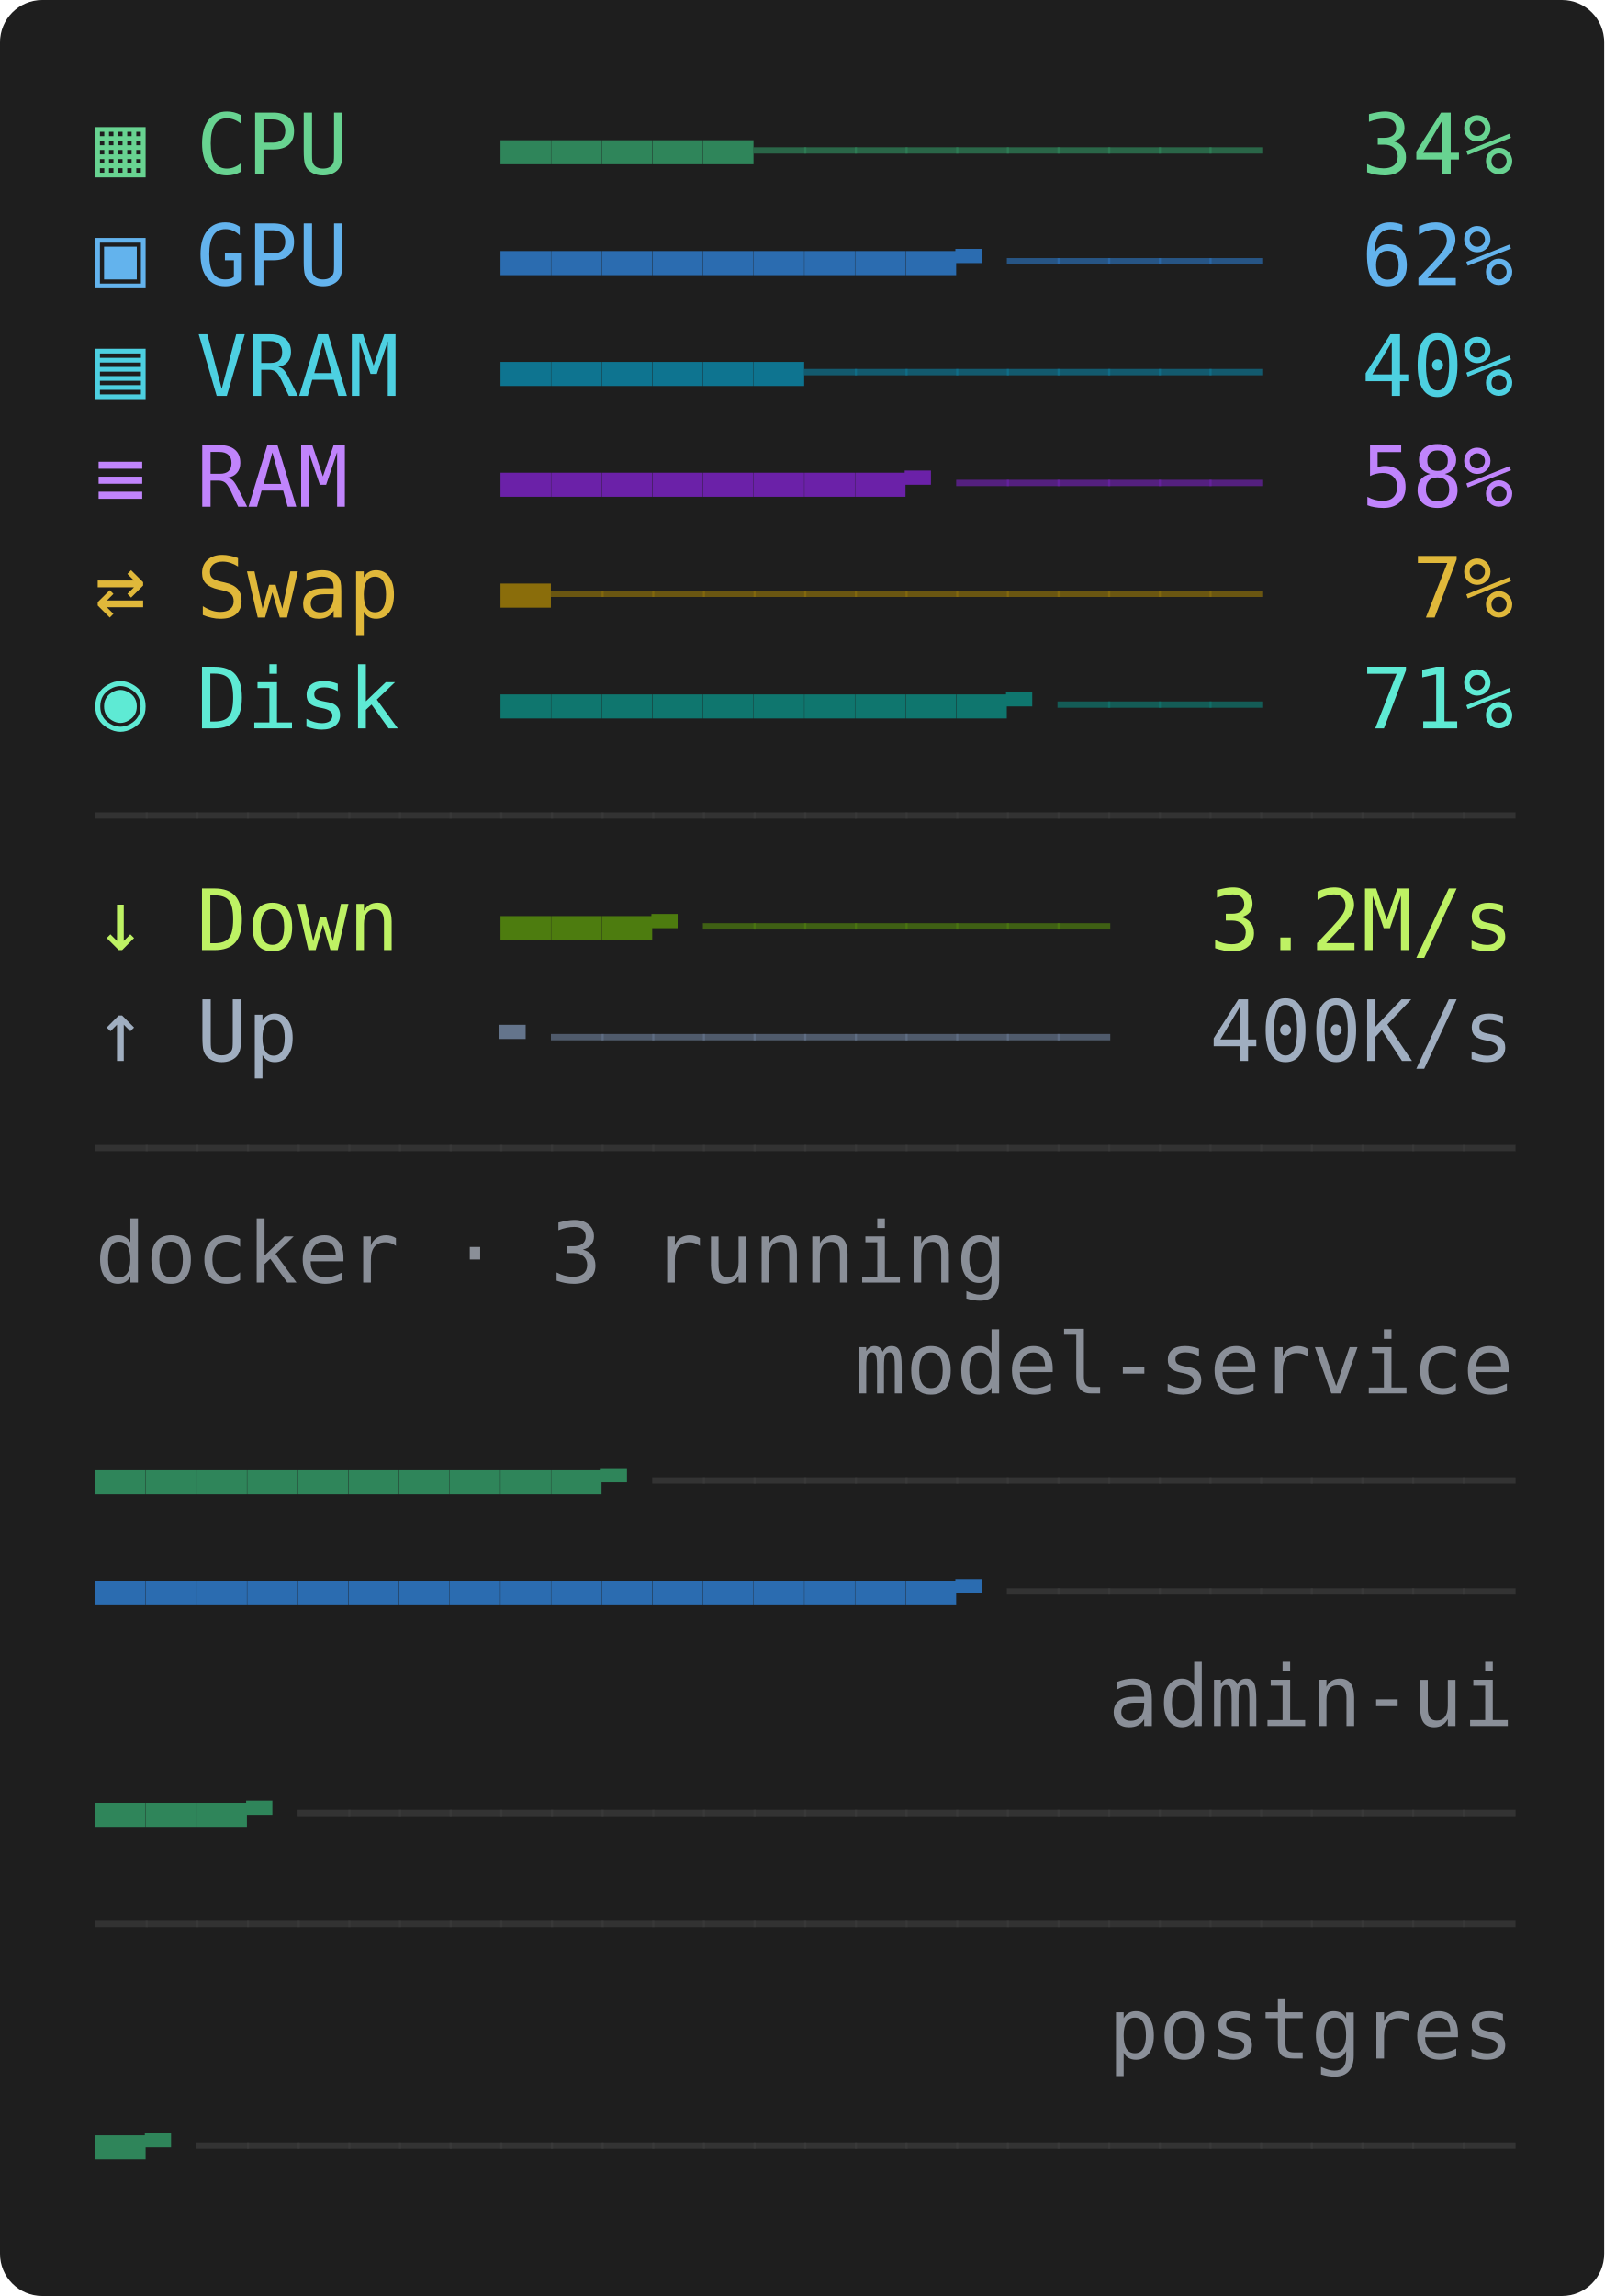
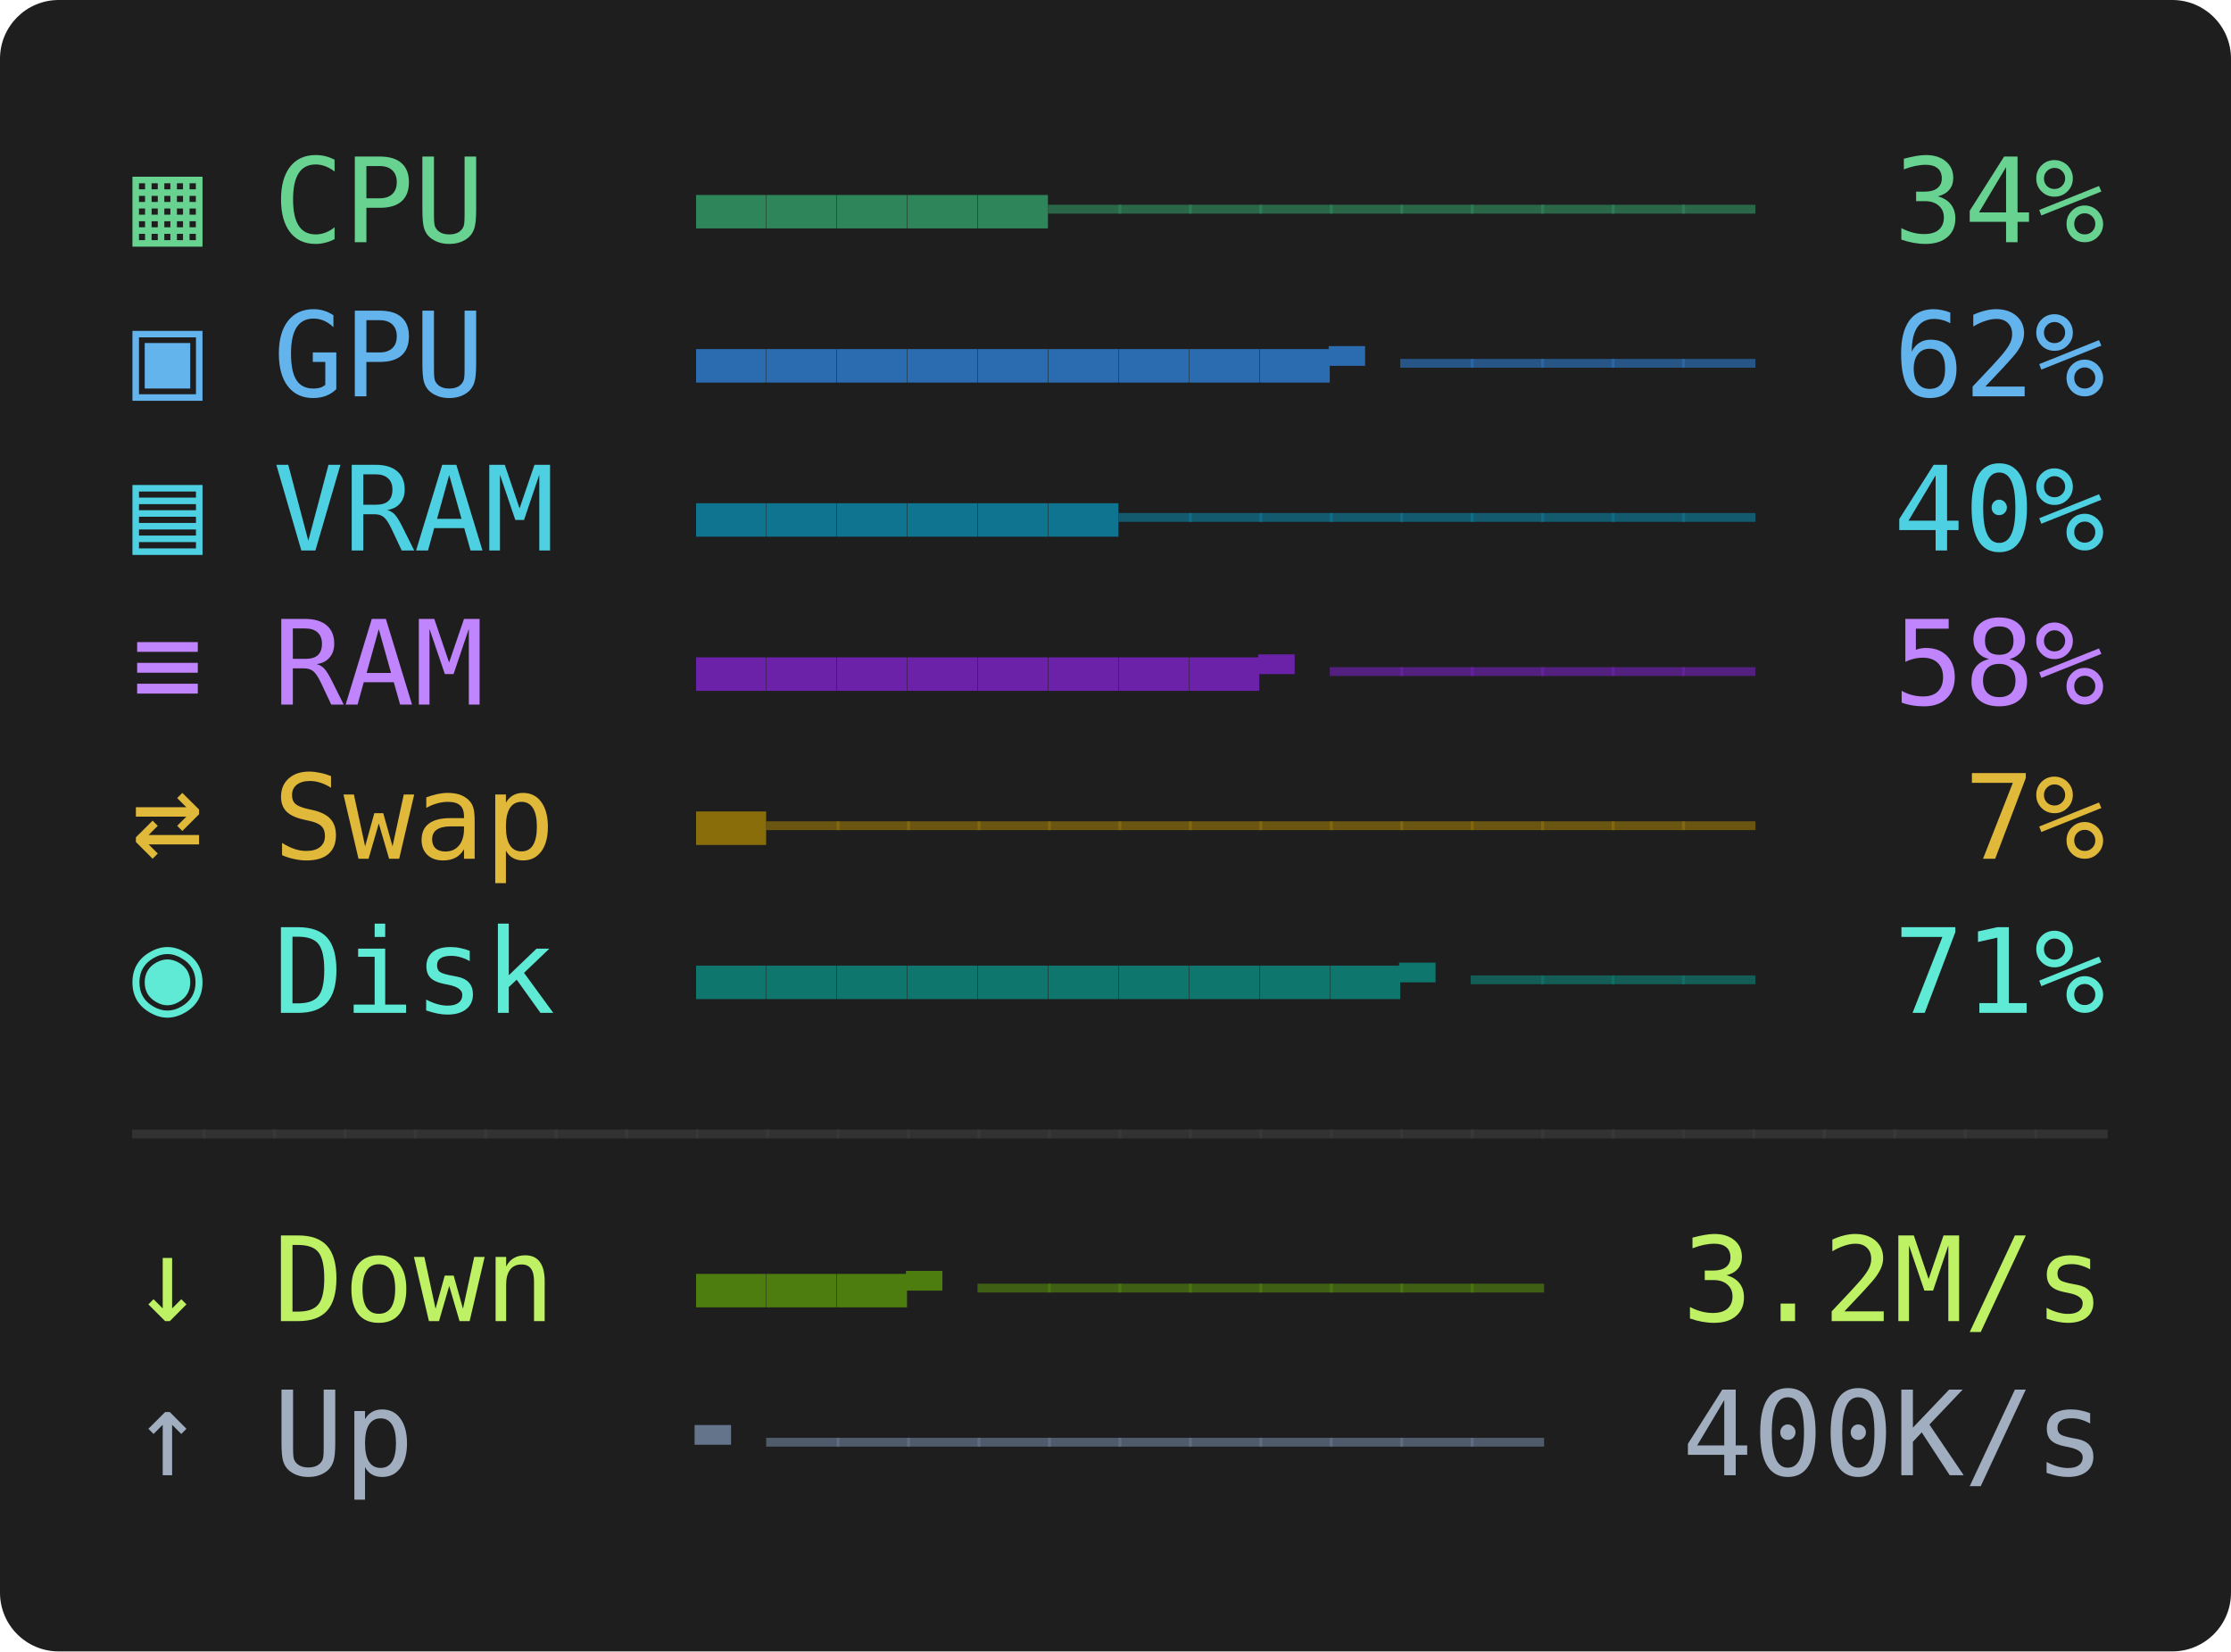
- <svg xmlns="http://www.w3.org/2000/svg" width="304" height="435" viewBox="0 0 304 435" font-family="DejaVu Sans Mono, Menlo, Consolas, monospace" font-size="16">
-   <rect width="304" height="435" rx="8" fill="#1e1e1e" />
+ <svg xmlns="http://www.w3.org/2000/svg" width="304" height="225" viewBox="0 0 304 225" font-family="DejaVu Sans Mono, Menlo, Consolas, monospace" font-size="16">
+   <rect width="304" height="225" rx="8" fill="#1e1e1e" />
  <text x="18.0" y="33" fill="#68d391">▦</text>
  <text x="37.2" y="33" fill="#68d391">C</text>
  <text x="46.8" y="33" fill="#68d391">P</text>
  <text x="56.4" y="33" fill="#68d391">U</text>
  <text x="94.8" y="33" fill="#2f855a">▬</text>
  <text x="104.4" y="33" fill="#2f855a">▬</text>
  <text x="114.0" y="33" fill="#2f855a">▬</text>
  <text x="123.6" y="33" fill="#2f855a">▬</text>
  <text x="133.2" y="33" fill="#2f855a">▬</text>
  <line x1="142.8" y1="28.5" x2="152.8" y2="28.5" stroke="#2f855a" stroke-width="1.2" opacity="0.7" />
  <line x1="152.4" y1="28.5" x2="162.4" y2="28.5" stroke="#2f855a" stroke-width="1.2" opacity="0.7" />
  <line x1="162.0" y1="28.5" x2="172.0" y2="28.5" stroke="#2f855a" stroke-width="1.2" opacity="0.7" />
  <line x1="171.6" y1="28.5" x2="181.6" y2="28.5" stroke="#2f855a" stroke-width="1.2" opacity="0.7" />
  <line x1="181.2" y1="28.5" x2="191.2" y2="28.5" stroke="#2f855a" stroke-width="1.2" opacity="0.7" />
  <line x1="190.8" y1="28.5" x2="200.8" y2="28.5" stroke="#2f855a" stroke-width="1.2" opacity="0.7" />
  <line x1="200.4" y1="28.5" x2="210.4" y2="28.5" stroke="#2f855a" stroke-width="1.2" opacity="0.7" />
  <line x1="210.0" y1="28.5" x2="220.0" y2="28.5" stroke="#2f855a" stroke-width="1.2" opacity="0.7" />
  <line x1="219.6" y1="28.5" x2="229.6" y2="28.5" stroke="#2f855a" stroke-width="1.2" opacity="0.7" />
  <line x1="229.2" y1="28.5" x2="239.2" y2="28.5" stroke="#2f855a" stroke-width="1.2" opacity="0.7" />
  <text x="258.0" y="33" fill="#68d391">3</text>
  <text x="267.6" y="33" fill="#68d391">4</text>
  <text x="277.2" y="33" fill="#68d391">%</text>
  <text x="18.0" y="54" fill="#63b3ed">▣</text>
  <text x="37.2" y="54" fill="#63b3ed">G</text>
  <text x="46.8" y="54" fill="#63b3ed">P</text>
  <text x="56.4" y="54" fill="#63b3ed">U</text>
  <text x="94.8" y="54" fill="#2b6cb0">▬</text>
  <text x="104.4" y="54" fill="#2b6cb0">▬</text>
  <text x="114.0" y="54" fill="#2b6cb0">▬</text>
  <text x="123.6" y="54" fill="#2b6cb0">▬</text>
  <text x="133.2" y="54" fill="#2b6cb0">▬</text>
  <text x="142.8" y="54" fill="#2b6cb0">▬</text>
  <text x="152.4" y="54" fill="#2b6cb0">▬</text>
  <text x="162.0" y="54" fill="#2b6cb0">▬</text>
  <text x="171.6" y="54" fill="#2b6cb0">▬</text>
  <text x="181.2" y="54" fill="#2b6cb0">╸</text>
  <line x1="190.8" y1="49.5" x2="200.8" y2="49.5" stroke="#2b6cb0" stroke-width="1.2" opacity="0.7" />
  <line x1="200.4" y1="49.5" x2="210.4" y2="49.5" stroke="#2b6cb0" stroke-width="1.2" opacity="0.7" />
  <line x1="210.0" y1="49.5" x2="220.0" y2="49.5" stroke="#2b6cb0" stroke-width="1.2" opacity="0.7" />
  <line x1="219.6" y1="49.5" x2="229.6" y2="49.5" stroke="#2b6cb0" stroke-width="1.2" opacity="0.7" />
  <line x1="229.2" y1="49.5" x2="239.2" y2="49.5" stroke="#2b6cb0" stroke-width="1.2" opacity="0.7" />
  <text x="258.0" y="54" fill="#63b3ed">6</text>
  <text x="267.6" y="54" fill="#63b3ed">2</text>
  <text x="277.2" y="54" fill="#63b3ed">%</text>
  <text x="18.0" y="75" fill="#4dd0e1">▤</text>
  <text x="37.2" y="75" fill="#4dd0e1">V</text>
  <text x="46.8" y="75" fill="#4dd0e1">R</text>
  <text x="56.4" y="75" fill="#4dd0e1">A</text>
  <text x="66.0" y="75" fill="#4dd0e1">M</text>
  <text x="94.8" y="75" fill="#0e7490">▬</text>
  <text x="104.4" y="75" fill="#0e7490">▬</text>
  <text x="114.0" y="75" fill="#0e7490">▬</text>
  <text x="123.6" y="75" fill="#0e7490">▬</text>
  <text x="133.2" y="75" fill="#0e7490">▬</text>
  <text x="142.8" y="75" fill="#0e7490">▬</text>
  <line x1="152.4" y1="70.5" x2="162.4" y2="70.5" stroke="#0e7490" stroke-width="1.2" opacity="0.7" />
  <line x1="162.0" y1="70.5" x2="172.0" y2="70.5" stroke="#0e7490" stroke-width="1.2" opacity="0.7" />
  <line x1="171.6" y1="70.5" x2="181.6" y2="70.5" stroke="#0e7490" stroke-width="1.2" opacity="0.7" />
  <line x1="181.2" y1="70.5" x2="191.2" y2="70.5" stroke="#0e7490" stroke-width="1.2" opacity="0.7" />
  <line x1="190.8" y1="70.5" x2="200.8" y2="70.5" stroke="#0e7490" stroke-width="1.2" opacity="0.7" />
  <line x1="200.4" y1="70.5" x2="210.4" y2="70.5" stroke="#0e7490" stroke-width="1.2" opacity="0.7" />
  <line x1="210.0" y1="70.5" x2="220.0" y2="70.5" stroke="#0e7490" stroke-width="1.2" opacity="0.7" />
  <line x1="219.6" y1="70.5" x2="229.6" y2="70.5" stroke="#0e7490" stroke-width="1.2" opacity="0.7" />
  <line x1="229.2" y1="70.5" x2="239.2" y2="70.5" stroke="#0e7490" stroke-width="1.2" opacity="0.7" />
  <text x="258.0" y="75" fill="#4dd0e1">4</text>
  <text x="267.6" y="75" fill="#4dd0e1">0</text>
  <text x="277.2" y="75" fill="#4dd0e1">%</text>
  <text x="18.0" y="96" fill="#c084fc">≡</text>
  <text x="37.2" y="96" fill="#c084fc">R</text>
  <text x="46.8" y="96" fill="#c084fc">A</text>
  <text x="56.4" y="96" fill="#c084fc">M</text>
  <text x="94.8" y="96" fill="#6b21a8">▬</text>
  <text x="104.4" y="96" fill="#6b21a8">▬</text>
  <text x="114.0" y="96" fill="#6b21a8">▬</text>
  <text x="123.6" y="96" fill="#6b21a8">▬</text>
  <text x="133.2" y="96" fill="#6b21a8">▬</text>
  <text x="142.8" y="96" fill="#6b21a8">▬</text>
  <text x="152.4" y="96" fill="#6b21a8">▬</text>
  <text x="162.0" y="96" fill="#6b21a8">▬</text>
  <text x="171.6" y="96" fill="#6b21a8">╸</text>
  <line x1="181.2" y1="91.5" x2="191.2" y2="91.5" stroke="#6b21a8" stroke-width="1.2" opacity="0.7" />
  <line x1="190.8" y1="91.5" x2="200.8" y2="91.5" stroke="#6b21a8" stroke-width="1.2" opacity="0.7" />
  <line x1="200.4" y1="91.5" x2="210.4" y2="91.5" stroke="#6b21a8" stroke-width="1.2" opacity="0.7" />
  <line x1="210.0" y1="91.5" x2="220.0" y2="91.5" stroke="#6b21a8" stroke-width="1.2" opacity="0.7" />
  <line x1="219.6" y1="91.5" x2="229.6" y2="91.5" stroke="#6b21a8" stroke-width="1.2" opacity="0.7" />
  <line x1="229.2" y1="91.5" x2="239.2" y2="91.5" stroke="#6b21a8" stroke-width="1.2" opacity="0.7" />
  <text x="258.0" y="96" fill="#c084fc">5</text>
  <text x="267.6" y="96" fill="#c084fc">8</text>
  <text x="277.2" y="96" fill="#c084fc">%</text>
  <text x="18.0" y="117" fill="#e0b83a">⇄</text>
  <text x="37.2" y="117" fill="#e0b83a">S</text>
  <text x="46.8" y="117" fill="#e0b83a">w</text>
  <text x="56.4" y="117" fill="#e0b83a">a</text>
  <text x="66.0" y="117" fill="#e0b83a">p</text>
  <text x="94.8" y="117" fill="#8a6d0b">▬</text>
  <line x1="104.4" y1="112.5" x2="114.4" y2="112.5" stroke="#8a6d0b" stroke-width="1.2" opacity="0.7" />
  <line x1="114.0" y1="112.5" x2="124.0" y2="112.5" stroke="#8a6d0b" stroke-width="1.2" opacity="0.7" />
  <line x1="123.6" y1="112.5" x2="133.6" y2="112.5" stroke="#8a6d0b" stroke-width="1.2" opacity="0.7" />
  <line x1="133.2" y1="112.5" x2="143.2" y2="112.5" stroke="#8a6d0b" stroke-width="1.2" opacity="0.7" />
  <line x1="142.8" y1="112.5" x2="152.8" y2="112.5" stroke="#8a6d0b" stroke-width="1.2" opacity="0.7" />
  <line x1="152.4" y1="112.5" x2="162.4" y2="112.5" stroke="#8a6d0b" stroke-width="1.2" opacity="0.7" />
  <line x1="162.0" y1="112.5" x2="172.0" y2="112.5" stroke="#8a6d0b" stroke-width="1.2" opacity="0.7" />
  <line x1="171.6" y1="112.5" x2="181.6" y2="112.5" stroke="#8a6d0b" stroke-width="1.2" opacity="0.7" />
  <line x1="181.2" y1="112.5" x2="191.2" y2="112.5" stroke="#8a6d0b" stroke-width="1.2" opacity="0.7" />
  <line x1="190.8" y1="112.5" x2="200.8" y2="112.5" stroke="#8a6d0b" stroke-width="1.2" opacity="0.7" />
  <line x1="200.4" y1="112.5" x2="210.4" y2="112.5" stroke="#8a6d0b" stroke-width="1.2" opacity="0.7" />
  <line x1="210.0" y1="112.5" x2="220.0" y2="112.5" stroke="#8a6d0b" stroke-width="1.2" opacity="0.7" />
  <line x1="219.6" y1="112.5" x2="229.6" y2="112.5" stroke="#8a6d0b" stroke-width="1.2" opacity="0.7" />
  <line x1="229.2" y1="112.5" x2="239.2" y2="112.5" stroke="#8a6d0b" stroke-width="1.2" opacity="0.7" />
  <text x="267.6" y="117" fill="#e0b83a">7</text>
  <text x="277.2" y="117" fill="#e0b83a">%</text>
  <text x="18.0" y="138" fill="#5eead4">◉</text>
  <text x="37.2" y="138" fill="#5eead4">D</text>
  <text x="46.8" y="138" fill="#5eead4">i</text>
  <text x="56.4" y="138" fill="#5eead4">s</text>
  <text x="66.0" y="138" fill="#5eead4">k</text>
  <text x="94.8" y="138" fill="#0f766e">▬</text>
  <text x="104.4" y="138" fill="#0f766e">▬</text>
  <text x="114.0" y="138" fill="#0f766e">▬</text>
  <text x="123.6" y="138" fill="#0f766e">▬</text>
  <text x="133.2" y="138" fill="#0f766e">▬</text>
  <text x="142.8" y="138" fill="#0f766e">▬</text>
  <text x="152.4" y="138" fill="#0f766e">▬</text>
  <text x="162.0" y="138" fill="#0f766e">▬</text>
  <text x="171.6" y="138" fill="#0f766e">▬</text>
  <text x="181.2" y="138" fill="#0f766e">▬</text>
  <text x="190.8" y="138" fill="#0f766e">╸</text>
  <line x1="200.4" y1="133.5" x2="210.4" y2="133.5" stroke="#0f766e" stroke-width="1.2" opacity="0.7" />
  <line x1="210.0" y1="133.5" x2="220.0" y2="133.5" stroke="#0f766e" stroke-width="1.2" opacity="0.7" />
  <line x1="219.6" y1="133.5" x2="229.6" y2="133.5" stroke="#0f766e" stroke-width="1.2" opacity="0.7" />
  <line x1="229.2" y1="133.5" x2="239.2" y2="133.5" stroke="#0f766e" stroke-width="1.2" opacity="0.7" />
  <text x="258.0" y="138" fill="#5eead4">7</text>
  <text x="267.6" y="138" fill="#5eead4">1</text>
  <text x="277.2" y="138" fill="#5eead4">%</text>
  <line x1="18.0" y1="154.5" x2="28.0" y2="154.5" stroke="#3a3a3a" stroke-width="1.2" opacity="0.7" />
  <line x1="27.6" y1="154.5" x2="37.6" y2="154.5" stroke="#3a3a3a" stroke-width="1.2" opacity="0.7" />
  <line x1="37.2" y1="154.5" x2="47.2" y2="154.5" stroke="#3a3a3a" stroke-width="1.2" opacity="0.7" />
  <line x1="46.8" y1="154.5" x2="56.8" y2="154.5" stroke="#3a3a3a" stroke-width="1.2" opacity="0.7" />
  <line x1="56.4" y1="154.5" x2="66.4" y2="154.5" stroke="#3a3a3a" stroke-width="1.2" opacity="0.7" />
  <line x1="66.0" y1="154.5" x2="76.0" y2="154.5" stroke="#3a3a3a" stroke-width="1.2" opacity="0.7" />
  <line x1="75.6" y1="154.5" x2="85.6" y2="154.5" stroke="#3a3a3a" stroke-width="1.2" opacity="0.7" />
  <line x1="85.2" y1="154.5" x2="95.2" y2="154.5" stroke="#3a3a3a" stroke-width="1.2" opacity="0.7" />
  <line x1="94.8" y1="154.5" x2="104.8" y2="154.5" stroke="#3a3a3a" stroke-width="1.2" opacity="0.7" />
  <line x1="104.4" y1="154.5" x2="114.4" y2="154.5" stroke="#3a3a3a" stroke-width="1.2" opacity="0.7" />
  <line x1="114.0" y1="154.5" x2="124.0" y2="154.5" stroke="#3a3a3a" stroke-width="1.2" opacity="0.7" />
  <line x1="123.6" y1="154.5" x2="133.6" y2="154.5" stroke="#3a3a3a" stroke-width="1.2" opacity="0.7" />
  <line x1="133.2" y1="154.5" x2="143.2" y2="154.5" stroke="#3a3a3a" stroke-width="1.2" opacity="0.7" />
  <line x1="142.8" y1="154.5" x2="152.8" y2="154.5" stroke="#3a3a3a" stroke-width="1.2" opacity="0.7" />
  <line x1="152.4" y1="154.5" x2="162.4" y2="154.5" stroke="#3a3a3a" stroke-width="1.2" opacity="0.7" />
  <line x1="162.0" y1="154.5" x2="172.0" y2="154.5" stroke="#3a3a3a" stroke-width="1.2" opacity="0.7" />
  <line x1="171.6" y1="154.5" x2="181.6" y2="154.5" stroke="#3a3a3a" stroke-width="1.2" opacity="0.7" />
  <line x1="181.2" y1="154.5" x2="191.2" y2="154.5" stroke="#3a3a3a" stroke-width="1.2" opacity="0.7" />
  <line x1="190.8" y1="154.5" x2="200.8" y2="154.5" stroke="#3a3a3a" stroke-width="1.2" opacity="0.7" />
  <line x1="200.4" y1="154.5" x2="210.4" y2="154.5" stroke="#3a3a3a" stroke-width="1.2" opacity="0.7" />
  <line x1="210.0" y1="154.5" x2="220.0" y2="154.5" stroke="#3a3a3a" stroke-width="1.2" opacity="0.7" />
  <line x1="219.6" y1="154.5" x2="229.6" y2="154.5" stroke="#3a3a3a" stroke-width="1.2" opacity="0.7" />
  <line x1="229.2" y1="154.5" x2="239.2" y2="154.5" stroke="#3a3a3a" stroke-width="1.2" opacity="0.7" />
  <line x1="238.8" y1="154.5" x2="248.8" y2="154.5" stroke="#3a3a3a" stroke-width="1.2" opacity="0.7" />
  <line x1="248.4" y1="154.5" x2="258.4" y2="154.5" stroke="#3a3a3a" stroke-width="1.2" opacity="0.7" />
  <line x1="258.0" y1="154.5" x2="268.0" y2="154.5" stroke="#3a3a3a" stroke-width="1.2" opacity="0.7" />
  <line x1="267.6" y1="154.5" x2="277.6" y2="154.5" stroke="#3a3a3a" stroke-width="1.2" opacity="0.7" />
  <line x1="277.2" y1="154.5" x2="287.2" y2="154.5" stroke="#3a3a3a" stroke-width="1.2" opacity="0.7" />
  <text x="18.0" y="180" fill="#bef264">↓</text>
  <text x="37.2" y="180" fill="#bef264">D</text>
  <text x="46.8" y="180" fill="#bef264">o</text>
  <text x="56.4" y="180" fill="#bef264">w</text>
  <text x="66.0" y="180" fill="#bef264">n</text>
  <text x="94.8" y="180" fill="#4d7c0f">▬</text>
  <text x="104.4" y="180" fill="#4d7c0f">▬</text>
  <text x="114.0" y="180" fill="#4d7c0f">▬</text>
  <text x="123.6" y="180" fill="#4d7c0f">╸</text>
  <line x1="133.2" y1="175.5" x2="143.2" y2="175.5" stroke="#4d7c0f" stroke-width="1.2" opacity="0.7" />
  <line x1="142.8" y1="175.5" x2="152.8" y2="175.5" stroke="#4d7c0f" stroke-width="1.2" opacity="0.7" />
  <line x1="152.4" y1="175.5" x2="162.4" y2="175.5" stroke="#4d7c0f" stroke-width="1.2" opacity="0.7" />
  <line x1="162.0" y1="175.5" x2="172.0" y2="175.5" stroke="#4d7c0f" stroke-width="1.2" opacity="0.7" />
  <line x1="171.6" y1="175.5" x2="181.6" y2="175.5" stroke="#4d7c0f" stroke-width="1.2" opacity="0.7" />
  <line x1="181.2" y1="175.5" x2="191.2" y2="175.5" stroke="#4d7c0f" stroke-width="1.2" opacity="0.7" />
  <line x1="190.8" y1="175.5" x2="200.8" y2="175.5" stroke="#4d7c0f" stroke-width="1.2" opacity="0.7" />
  <line x1="200.4" y1="175.5" x2="210.4" y2="175.5" stroke="#4d7c0f" stroke-width="1.2" opacity="0.7" />
  <text x="229.2" y="180" fill="#bef264">3</text>
  <text x="238.8" y="180" fill="#bef264">.</text>
  <text x="248.4" y="180" fill="#bef264">2</text>
  <text x="258.0" y="180" fill="#bef264">M</text>
  <text x="267.6" y="180" fill="#bef264">/</text>
  <text x="277.2" y="180" fill="#bef264">s</text>
  <text x="18.0" y="201" fill="#a0aec0">↑</text>
  <text x="37.2" y="201" fill="#a0aec0">U</text>
  <text x="46.8" y="201" fill="#a0aec0">p</text>
  <text x="94.8" y="201" fill="#64748b">╸</text>
  <line x1="104.4" y1="196.5" x2="114.4" y2="196.5" stroke="#64748b" stroke-width="1.2" opacity="0.7" />
  <line x1="114.0" y1="196.5" x2="124.0" y2="196.5" stroke="#64748b" stroke-width="1.2" opacity="0.7" />
  <line x1="123.6" y1="196.5" x2="133.6" y2="196.5" stroke="#64748b" stroke-width="1.2" opacity="0.7" />
  <line x1="133.2" y1="196.5" x2="143.2" y2="196.5" stroke="#64748b" stroke-width="1.2" opacity="0.7" />
  <line x1="142.8" y1="196.5" x2="152.8" y2="196.5" stroke="#64748b" stroke-width="1.2" opacity="0.7" />
  <line x1="152.4" y1="196.5" x2="162.4" y2="196.5" stroke="#64748b" stroke-width="1.2" opacity="0.7" />
  <line x1="162.0" y1="196.5" x2="172.0" y2="196.5" stroke="#64748b" stroke-width="1.2" opacity="0.7" />
  <line x1="171.6" y1="196.5" x2="181.6" y2="196.5" stroke="#64748b" stroke-width="1.2" opacity="0.7" />
  <line x1="181.2" y1="196.5" x2="191.2" y2="196.5" stroke="#64748b" stroke-width="1.2" opacity="0.7" />
  <line x1="190.8" y1="196.5" x2="200.8" y2="196.5" stroke="#64748b" stroke-width="1.2" opacity="0.7" />
  <line x1="200.4" y1="196.5" x2="210.4" y2="196.5" stroke="#64748b" stroke-width="1.2" opacity="0.7" />
  <text x="229.2" y="201" fill="#a0aec0">4</text>
  <text x="238.8" y="201" fill="#a0aec0">0</text>
  <text x="248.4" y="201" fill="#a0aec0">0</text>
  <text x="258.0" y="201" fill="#a0aec0">K</text>
  <text x="267.6" y="201" fill="#a0aec0">/</text>
  <text x="277.2" y="201" fill="#a0aec0">s</text>
-   <line x1="18.0" y1="217.5" x2="28.0" y2="217.5" stroke="#3a3a3a" stroke-width="1.2" opacity="0.7" />
-   <line x1="27.6" y1="217.5" x2="37.6" y2="217.5" stroke="#3a3a3a" stroke-width="1.2" opacity="0.7" />
-   <line x1="37.2" y1="217.5" x2="47.2" y2="217.5" stroke="#3a3a3a" stroke-width="1.2" opacity="0.7" />
-   <line x1="46.8" y1="217.5" x2="56.8" y2="217.5" stroke="#3a3a3a" stroke-width="1.2" opacity="0.7" />
-   <line x1="56.4" y1="217.5" x2="66.4" y2="217.5" stroke="#3a3a3a" stroke-width="1.2" opacity="0.7" />
-   <line x1="66.0" y1="217.5" x2="76.0" y2="217.5" stroke="#3a3a3a" stroke-width="1.2" opacity="0.7" />
-   <line x1="75.6" y1="217.5" x2="85.6" y2="217.5" stroke="#3a3a3a" stroke-width="1.2" opacity="0.7" />
-   <line x1="85.2" y1="217.5" x2="95.2" y2="217.5" stroke="#3a3a3a" stroke-width="1.2" opacity="0.7" />
-   <line x1="94.8" y1="217.5" x2="104.8" y2="217.5" stroke="#3a3a3a" stroke-width="1.2" opacity="0.7" />
-   <line x1="104.4" y1="217.5" x2="114.4" y2="217.5" stroke="#3a3a3a" stroke-width="1.2" opacity="0.7" />
-   <line x1="114.0" y1="217.5" x2="124.0" y2="217.5" stroke="#3a3a3a" stroke-width="1.2" opacity="0.7" />
-   <line x1="123.6" y1="217.5" x2="133.6" y2="217.5" stroke="#3a3a3a" stroke-width="1.2" opacity="0.7" />
-   <line x1="133.2" y1="217.5" x2="143.2" y2="217.5" stroke="#3a3a3a" stroke-width="1.2" opacity="0.7" />
-   <line x1="142.8" y1="217.5" x2="152.8" y2="217.5" stroke="#3a3a3a" stroke-width="1.2" opacity="0.7" />
-   <line x1="152.4" y1="217.5" x2="162.4" y2="217.5" stroke="#3a3a3a" stroke-width="1.2" opacity="0.7" />
-   <line x1="162.0" y1="217.5" x2="172.0" y2="217.5" stroke="#3a3a3a" stroke-width="1.2" opacity="0.7" />
-   <line x1="171.6" y1="217.5" x2="181.6" y2="217.5" stroke="#3a3a3a" stroke-width="1.2" opacity="0.7" />
-   <line x1="181.2" y1="217.5" x2="191.2" y2="217.5" stroke="#3a3a3a" stroke-width="1.2" opacity="0.7" />
-   <line x1="190.8" y1="217.5" x2="200.8" y2="217.5" stroke="#3a3a3a" stroke-width="1.2" opacity="0.7" />
-   <line x1="200.4" y1="217.5" x2="210.4" y2="217.5" stroke="#3a3a3a" stroke-width="1.2" opacity="0.7" />
-   <line x1="210.0" y1="217.5" x2="220.0" y2="217.5" stroke="#3a3a3a" stroke-width="1.2" opacity="0.7" />
-   <line x1="219.6" y1="217.5" x2="229.6" y2="217.5" stroke="#3a3a3a" stroke-width="1.2" opacity="0.7" />
-   <line x1="229.2" y1="217.5" x2="239.2" y2="217.5" stroke="#3a3a3a" stroke-width="1.2" opacity="0.7" />
-   <line x1="238.8" y1="217.5" x2="248.8" y2="217.5" stroke="#3a3a3a" stroke-width="1.2" opacity="0.7" />
-   <line x1="248.4" y1="217.5" x2="258.4" y2="217.5" stroke="#3a3a3a" stroke-width="1.2" opacity="0.7" />
-   <line x1="258.0" y1="217.5" x2="268.0" y2="217.5" stroke="#3a3a3a" stroke-width="1.2" opacity="0.7" />
-   <line x1="267.6" y1="217.5" x2="277.6" y2="217.5" stroke="#3a3a3a" stroke-width="1.2" opacity="0.7" />
-   <line x1="277.2" y1="217.5" x2="287.2" y2="217.5" stroke="#3a3a3a" stroke-width="1.2" opacity="0.7" />
-   <text x="18.0" y="243" fill="#8a8f98">d</text>
-   <text x="27.6" y="243" fill="#8a8f98">o</text>
-   <text x="37.2" y="243" fill="#8a8f98">c</text>
-   <text x="46.8" y="243" fill="#8a8f98">k</text>
-   <text x="56.4" y="243" fill="#8a8f98">e</text>
-   <text x="66.0" y="243" fill="#8a8f98">r</text>
-   <text x="85.2" y="243" fill="#8a8f98">·</text>
-   <text x="104.4" y="243" fill="#8a8f98">3</text>
-   <text x="123.6" y="243" fill="#8a8f98">r</text>
-   <text x="133.2" y="243" fill="#8a8f98">u</text>
-   <text x="142.8" y="243" fill="#8a8f98">n</text>
-   <text x="152.4" y="243" fill="#8a8f98">n</text>
-   <text x="162.0" y="243" fill="#8a8f98">i</text>
-   <text x="171.6" y="243" fill="#8a8f98">n</text>
-   <text x="181.2" y="243" fill="#8a8f98">g</text>
-   <text x="162.0" y="264" fill="#8a8f98">m</text>
-   <text x="171.6" y="264" fill="#8a8f98">o</text>
-   <text x="181.2" y="264" fill="#8a8f98">d</text>
-   <text x="190.8" y="264" fill="#8a8f98">e</text>
-   <text x="200.4" y="264" fill="#8a8f98">l</text>
-   <text x="210.0" y="264" fill="#8a8f98">-</text>
-   <text x="219.6" y="264" fill="#8a8f98">s</text>
-   <text x="229.2" y="264" fill="#8a8f98">e</text>
-   <text x="238.8" y="264" fill="#8a8f98">r</text>
-   <text x="248.4" y="264" fill="#8a8f98">v</text>
-   <text x="258.0" y="264" fill="#8a8f98">i</text>
-   <text x="267.6" y="264" fill="#8a8f98">c</text>
-   <text x="277.2" y="264" fill="#8a8f98">e</text>
-   <text x="18.0" y="285" fill="#2f855a">▬</text>
-   <text x="27.6" y="285" fill="#2f855a">▬</text>
-   <text x="37.2" y="285" fill="#2f855a">▬</text>
-   <text x="46.8" y="285" fill="#2f855a">▬</text>
-   <text x="56.4" y="285" fill="#2f855a">▬</text>
-   <text x="66.0" y="285" fill="#2f855a">▬</text>
-   <text x="75.6" y="285" fill="#2f855a">▬</text>
-   <text x="85.2" y="285" fill="#2f855a">▬</text>
-   <text x="94.8" y="285" fill="#2f855a">▬</text>
-   <text x="104.4" y="285" fill="#2f855a">▬</text>
-   <text x="114.0" y="285" fill="#2f855a">╸</text>
-   <line x1="123.6" y1="280.5" x2="133.6" y2="280.5" stroke="#3c3c3c" stroke-width="1.2" opacity="0.7" />
-   <line x1="133.2" y1="280.5" x2="143.2" y2="280.5" stroke="#3c3c3c" stroke-width="1.2" opacity="0.7" />
-   <line x1="142.8" y1="280.5" x2="152.8" y2="280.5" stroke="#3c3c3c" stroke-width="1.2" opacity="0.7" />
-   <line x1="152.4" y1="280.5" x2="162.4" y2="280.5" stroke="#3c3c3c" stroke-width="1.2" opacity="0.7" />
-   <line x1="162.0" y1="280.5" x2="172.0" y2="280.5" stroke="#3c3c3c" stroke-width="1.2" opacity="0.7" />
-   <line x1="171.6" y1="280.5" x2="181.6" y2="280.5" stroke="#3c3c3c" stroke-width="1.2" opacity="0.7" />
-   <line x1="181.2" y1="280.5" x2="191.2" y2="280.5" stroke="#3c3c3c" stroke-width="1.2" opacity="0.7" />
-   <line x1="190.8" y1="280.5" x2="200.8" y2="280.5" stroke="#3c3c3c" stroke-width="1.2" opacity="0.7" />
-   <line x1="200.4" y1="280.5" x2="210.4" y2="280.5" stroke="#3c3c3c" stroke-width="1.2" opacity="0.7" />
-   <line x1="210.0" y1="280.5" x2="220.0" y2="280.5" stroke="#3c3c3c" stroke-width="1.2" opacity="0.7" />
-   <line x1="219.6" y1="280.5" x2="229.6" y2="280.5" stroke="#3c3c3c" stroke-width="1.2" opacity="0.7" />
-   <line x1="229.2" y1="280.5" x2="239.2" y2="280.5" stroke="#3c3c3c" stroke-width="1.2" opacity="0.7" />
-   <line x1="238.8" y1="280.5" x2="248.8" y2="280.5" stroke="#3c3c3c" stroke-width="1.2" opacity="0.7" />
-   <line x1="248.4" y1="280.5" x2="258.4" y2="280.5" stroke="#3c3c3c" stroke-width="1.2" opacity="0.7" />
-   <line x1="258.0" y1="280.5" x2="268.0" y2="280.5" stroke="#3c3c3c" stroke-width="1.2" opacity="0.7" />
-   <line x1="267.6" y1="280.5" x2="277.6" y2="280.5" stroke="#3c3c3c" stroke-width="1.2" opacity="0.7" />
-   <line x1="277.2" y1="280.5" x2="287.2" y2="280.5" stroke="#3c3c3c" stroke-width="1.2" opacity="0.7" />
-   <text x="18.0" y="306" fill="#2b6cb0">▬</text>
-   <text x="27.6" y="306" fill="#2b6cb0">▬</text>
-   <text x="37.2" y="306" fill="#2b6cb0">▬</text>
-   <text x="46.8" y="306" fill="#2b6cb0">▬</text>
-   <text x="56.4" y="306" fill="#2b6cb0">▬</text>
-   <text x="66.0" y="306" fill="#2b6cb0">▬</text>
-   <text x="75.6" y="306" fill="#2b6cb0">▬</text>
-   <text x="85.2" y="306" fill="#2b6cb0">▬</text>
-   <text x="94.8" y="306" fill="#2b6cb0">▬</text>
-   <text x="104.4" y="306" fill="#2b6cb0">▬</text>
-   <text x="114.0" y="306" fill="#2b6cb0">▬</text>
-   <text x="123.6" y="306" fill="#2b6cb0">▬</text>
-   <text x="133.2" y="306" fill="#2b6cb0">▬</text>
-   <text x="142.8" y="306" fill="#2b6cb0">▬</text>
-   <text x="152.4" y="306" fill="#2b6cb0">▬</text>
-   <text x="162.0" y="306" fill="#2b6cb0">▬</text>
-   <text x="171.6" y="306" fill="#2b6cb0">▬</text>
-   <text x="181.2" y="306" fill="#2b6cb0">╸</text>
-   <line x1="190.8" y1="301.5" x2="200.8" y2="301.5" stroke="#3c3c3c" stroke-width="1.2" opacity="0.7" />
-   <line x1="200.4" y1="301.5" x2="210.4" y2="301.5" stroke="#3c3c3c" stroke-width="1.2" opacity="0.7" />
-   <line x1="210.0" y1="301.5" x2="220.0" y2="301.5" stroke="#3c3c3c" stroke-width="1.2" opacity="0.7" />
-   <line x1="219.6" y1="301.5" x2="229.6" y2="301.5" stroke="#3c3c3c" stroke-width="1.2" opacity="0.7" />
-   <line x1="229.2" y1="301.5" x2="239.2" y2="301.5" stroke="#3c3c3c" stroke-width="1.2" opacity="0.7" />
-   <line x1="238.8" y1="301.5" x2="248.8" y2="301.5" stroke="#3c3c3c" stroke-width="1.2" opacity="0.7" />
-   <line x1="248.4" y1="301.5" x2="258.4" y2="301.5" stroke="#3c3c3c" stroke-width="1.2" opacity="0.7" />
-   <line x1="258.0" y1="301.5" x2="268.0" y2="301.5" stroke="#3c3c3c" stroke-width="1.2" opacity="0.7" />
-   <line x1="267.6" y1="301.5" x2="277.6" y2="301.5" stroke="#3c3c3c" stroke-width="1.2" opacity="0.7" />
-   <line x1="277.2" y1="301.5" x2="287.2" y2="301.5" stroke="#3c3c3c" stroke-width="1.2" opacity="0.7" />
-   <text x="210.0" y="327" fill="#8a8f98">a</text>
-   <text x="219.6" y="327" fill="#8a8f98">d</text>
-   <text x="229.2" y="327" fill="#8a8f98">m</text>
-   <text x="238.8" y="327" fill="#8a8f98">i</text>
-   <text x="248.4" y="327" fill="#8a8f98">n</text>
-   <text x="258.0" y="327" fill="#8a8f98">-</text>
-   <text x="267.6" y="327" fill="#8a8f98">u</text>
-   <text x="277.2" y="327" fill="#8a8f98">i</text>
-   <text x="18.0" y="348" fill="#2f855a">▬</text>
-   <text x="27.6" y="348" fill="#2f855a">▬</text>
-   <text x="37.2" y="348" fill="#2f855a">▬</text>
-   <text x="46.8" y="348" fill="#2f855a">╸</text>
-   <line x1="56.4" y1="343.5" x2="66.4" y2="343.5" stroke="#3c3c3c" stroke-width="1.2" opacity="0.7" />
-   <line x1="66.0" y1="343.5" x2="76.0" y2="343.5" stroke="#3c3c3c" stroke-width="1.2" opacity="0.7" />
-   <line x1="75.6" y1="343.5" x2="85.6" y2="343.5" stroke="#3c3c3c" stroke-width="1.2" opacity="0.7" />
-   <line x1="85.2" y1="343.5" x2="95.2" y2="343.5" stroke="#3c3c3c" stroke-width="1.2" opacity="0.7" />
-   <line x1="94.8" y1="343.5" x2="104.8" y2="343.5" stroke="#3c3c3c" stroke-width="1.2" opacity="0.7" />
-   <line x1="104.4" y1="343.5" x2="114.4" y2="343.5" stroke="#3c3c3c" stroke-width="1.2" opacity="0.7" />
-   <line x1="114.0" y1="343.5" x2="124.0" y2="343.5" stroke="#3c3c3c" stroke-width="1.2" opacity="0.7" />
-   <line x1="123.6" y1="343.5" x2="133.6" y2="343.5" stroke="#3c3c3c" stroke-width="1.2" opacity="0.7" />
-   <line x1="133.2" y1="343.5" x2="143.2" y2="343.5" stroke="#3c3c3c" stroke-width="1.2" opacity="0.7" />
-   <line x1="142.8" y1="343.5" x2="152.8" y2="343.5" stroke="#3c3c3c" stroke-width="1.2" opacity="0.7" />
-   <line x1="152.4" y1="343.5" x2="162.4" y2="343.5" stroke="#3c3c3c" stroke-width="1.2" opacity="0.7" />
-   <line x1="162.0" y1="343.5" x2="172.0" y2="343.5" stroke="#3c3c3c" stroke-width="1.2" opacity="0.7" />
-   <line x1="171.6" y1="343.5" x2="181.6" y2="343.5" stroke="#3c3c3c" stroke-width="1.2" opacity="0.7" />
-   <line x1="181.2" y1="343.5" x2="191.2" y2="343.5" stroke="#3c3c3c" stroke-width="1.2" opacity="0.7" />
-   <line x1="190.8" y1="343.5" x2="200.8" y2="343.5" stroke="#3c3c3c" stroke-width="1.2" opacity="0.7" />
-   <line x1="200.4" y1="343.5" x2="210.4" y2="343.5" stroke="#3c3c3c" stroke-width="1.2" opacity="0.7" />
-   <line x1="210.0" y1="343.5" x2="220.0" y2="343.5" stroke="#3c3c3c" stroke-width="1.2" opacity="0.7" />
-   <line x1="219.6" y1="343.5" x2="229.6" y2="343.5" stroke="#3c3c3c" stroke-width="1.2" opacity="0.7" />
-   <line x1="229.2" y1="343.5" x2="239.2" y2="343.5" stroke="#3c3c3c" stroke-width="1.2" opacity="0.7" />
-   <line x1="238.8" y1="343.5" x2="248.8" y2="343.5" stroke="#3c3c3c" stroke-width="1.2" opacity="0.7" />
-   <line x1="248.4" y1="343.5" x2="258.4" y2="343.5" stroke="#3c3c3c" stroke-width="1.2" opacity="0.7" />
-   <line x1="258.0" y1="343.5" x2="268.0" y2="343.5" stroke="#3c3c3c" stroke-width="1.2" opacity="0.7" />
-   <line x1="267.6" y1="343.5" x2="277.6" y2="343.5" stroke="#3c3c3c" stroke-width="1.2" opacity="0.7" />
-   <line x1="277.2" y1="343.5" x2="287.2" y2="343.5" stroke="#3c3c3c" stroke-width="1.2" opacity="0.7" />
-   <line x1="18.0" y1="364.5" x2="28.0" y2="364.5" stroke="#3a3a3a" stroke-width="1.2" opacity="0.7" />
-   <line x1="27.6" y1="364.5" x2="37.6" y2="364.5" stroke="#3a3a3a" stroke-width="1.2" opacity="0.7" />
-   <line x1="37.2" y1="364.5" x2="47.2" y2="364.5" stroke="#3a3a3a" stroke-width="1.2" opacity="0.7" />
-   <line x1="46.8" y1="364.5" x2="56.8" y2="364.5" stroke="#3a3a3a" stroke-width="1.2" opacity="0.7" />
-   <line x1="56.4" y1="364.5" x2="66.4" y2="364.5" stroke="#3a3a3a" stroke-width="1.2" opacity="0.7" />
-   <line x1="66.0" y1="364.5" x2="76.0" y2="364.5" stroke="#3a3a3a" stroke-width="1.2" opacity="0.7" />
-   <line x1="75.6" y1="364.5" x2="85.6" y2="364.5" stroke="#3a3a3a" stroke-width="1.2" opacity="0.7" />
-   <line x1="85.2" y1="364.5" x2="95.2" y2="364.5" stroke="#3a3a3a" stroke-width="1.2" opacity="0.7" />
-   <line x1="94.8" y1="364.5" x2="104.8" y2="364.5" stroke="#3a3a3a" stroke-width="1.2" opacity="0.7" />
-   <line x1="104.4" y1="364.5" x2="114.4" y2="364.5" stroke="#3a3a3a" stroke-width="1.2" opacity="0.7" />
-   <line x1="114.0" y1="364.5" x2="124.0" y2="364.5" stroke="#3a3a3a" stroke-width="1.2" opacity="0.7" />
-   <line x1="123.6" y1="364.5" x2="133.6" y2="364.5" stroke="#3a3a3a" stroke-width="1.2" opacity="0.7" />
-   <line x1="133.2" y1="364.5" x2="143.2" y2="364.5" stroke="#3a3a3a" stroke-width="1.2" opacity="0.7" />
-   <line x1="142.8" y1="364.5" x2="152.8" y2="364.5" stroke="#3a3a3a" stroke-width="1.2" opacity="0.7" />
-   <line x1="152.4" y1="364.5" x2="162.4" y2="364.5" stroke="#3a3a3a" stroke-width="1.2" opacity="0.7" />
-   <line x1="162.0" y1="364.5" x2="172.0" y2="364.5" stroke="#3a3a3a" stroke-width="1.2" opacity="0.7" />
-   <line x1="171.6" y1="364.5" x2="181.6" y2="364.5" stroke="#3a3a3a" stroke-width="1.2" opacity="0.7" />
-   <line x1="181.2" y1="364.5" x2="191.2" y2="364.5" stroke="#3a3a3a" stroke-width="1.2" opacity="0.7" />
-   <line x1="190.8" y1="364.5" x2="200.8" y2="364.5" stroke="#3a3a3a" stroke-width="1.2" opacity="0.7" />
-   <line x1="200.4" y1="364.5" x2="210.4" y2="364.5" stroke="#3a3a3a" stroke-width="1.2" opacity="0.7" />
-   <line x1="210.0" y1="364.5" x2="220.0" y2="364.5" stroke="#3a3a3a" stroke-width="1.2" opacity="0.7" />
-   <line x1="219.6" y1="364.5" x2="229.6" y2="364.5" stroke="#3a3a3a" stroke-width="1.2" opacity="0.7" />
-   <line x1="229.2" y1="364.5" x2="239.2" y2="364.5" stroke="#3a3a3a" stroke-width="1.2" opacity="0.7" />
-   <line x1="238.8" y1="364.5" x2="248.8" y2="364.5" stroke="#3a3a3a" stroke-width="1.2" opacity="0.7" />
-   <line x1="248.4" y1="364.5" x2="258.4" y2="364.5" stroke="#3a3a3a" stroke-width="1.2" opacity="0.7" />
-   <line x1="258.0" y1="364.5" x2="268.0" y2="364.5" stroke="#3a3a3a" stroke-width="1.2" opacity="0.7" />
-   <line x1="267.6" y1="364.5" x2="277.6" y2="364.5" stroke="#3a3a3a" stroke-width="1.2" opacity="0.7" />
-   <line x1="277.2" y1="364.5" x2="287.2" y2="364.5" stroke="#3a3a3a" stroke-width="1.2" opacity="0.7" />
-   <text x="210.0" y="390" fill="#8a8f98">p</text>
-   <text x="219.6" y="390" fill="#8a8f98">o</text>
-   <text x="229.2" y="390" fill="#8a8f98">s</text>
-   <text x="238.8" y="390" fill="#8a8f98">t</text>
-   <text x="248.4" y="390" fill="#8a8f98">g</text>
-   <text x="258.0" y="390" fill="#8a8f98">r</text>
-   <text x="267.6" y="390" fill="#8a8f98">e</text>
-   <text x="277.2" y="390" fill="#8a8f98">s</text>
-   <text x="18.0" y="411" fill="#2f855a">▬</text>
-   <text x="27.6" y="411" fill="#2f855a">╸</text>
-   <line x1="37.2" y1="406.5" x2="47.2" y2="406.5" stroke="#3c3c3c" stroke-width="1.2" opacity="0.7" />
-   <line x1="46.8" y1="406.5" x2="56.8" y2="406.5" stroke="#3c3c3c" stroke-width="1.2" opacity="0.7" />
-   <line x1="56.4" y1="406.5" x2="66.4" y2="406.5" stroke="#3c3c3c" stroke-width="1.2" opacity="0.7" />
-   <line x1="66.0" y1="406.5" x2="76.0" y2="406.5" stroke="#3c3c3c" stroke-width="1.2" opacity="0.7" />
-   <line x1="75.6" y1="406.5" x2="85.6" y2="406.5" stroke="#3c3c3c" stroke-width="1.2" opacity="0.7" />
-   <line x1="85.2" y1="406.5" x2="95.2" y2="406.5" stroke="#3c3c3c" stroke-width="1.2" opacity="0.7" />
-   <line x1="94.8" y1="406.5" x2="104.8" y2="406.5" stroke="#3c3c3c" stroke-width="1.2" opacity="0.7" />
-   <line x1="104.4" y1="406.5" x2="114.4" y2="406.5" stroke="#3c3c3c" stroke-width="1.2" opacity="0.7" />
-   <line x1="114.0" y1="406.5" x2="124.0" y2="406.5" stroke="#3c3c3c" stroke-width="1.2" opacity="0.7" />
-   <line x1="123.6" y1="406.5" x2="133.6" y2="406.5" stroke="#3c3c3c" stroke-width="1.2" opacity="0.7" />
-   <line x1="133.2" y1="406.5" x2="143.2" y2="406.5" stroke="#3c3c3c" stroke-width="1.2" opacity="0.7" />
-   <line x1="142.8" y1="406.5" x2="152.8" y2="406.5" stroke="#3c3c3c" stroke-width="1.2" opacity="0.7" />
-   <line x1="152.4" y1="406.5" x2="162.4" y2="406.5" stroke="#3c3c3c" stroke-width="1.2" opacity="0.7" />
-   <line x1="162.0" y1="406.5" x2="172.0" y2="406.5" stroke="#3c3c3c" stroke-width="1.2" opacity="0.7" />
-   <line x1="171.6" y1="406.5" x2="181.6" y2="406.5" stroke="#3c3c3c" stroke-width="1.2" opacity="0.7" />
-   <line x1="181.2" y1="406.5" x2="191.2" y2="406.5" stroke="#3c3c3c" stroke-width="1.2" opacity="0.7" />
-   <line x1="190.8" y1="406.5" x2="200.8" y2="406.5" stroke="#3c3c3c" stroke-width="1.2" opacity="0.7" />
-   <line x1="200.4" y1="406.5" x2="210.4" y2="406.5" stroke="#3c3c3c" stroke-width="1.2" opacity="0.7" />
-   <line x1="210.0" y1="406.5" x2="220.0" y2="406.5" stroke="#3c3c3c" stroke-width="1.2" opacity="0.7" />
-   <line x1="219.6" y1="406.5" x2="229.6" y2="406.5" stroke="#3c3c3c" stroke-width="1.2" opacity="0.7" />
-   <line x1="229.2" y1="406.5" x2="239.2" y2="406.5" stroke="#3c3c3c" stroke-width="1.2" opacity="0.7" />
-   <line x1="238.8" y1="406.5" x2="248.8" y2="406.5" stroke="#3c3c3c" stroke-width="1.2" opacity="0.7" />
-   <line x1="248.4" y1="406.5" x2="258.4" y2="406.5" stroke="#3c3c3c" stroke-width="1.2" opacity="0.7" />
-   <line x1="258.0" y1="406.5" x2="268.0" y2="406.5" stroke="#3c3c3c" stroke-width="1.2" opacity="0.7" />
-   <line x1="267.6" y1="406.5" x2="277.6" y2="406.5" stroke="#3c3c3c" stroke-width="1.2" opacity="0.7" />
-   <line x1="277.2" y1="406.5" x2="287.2" y2="406.5" stroke="#3c3c3c" stroke-width="1.2" opacity="0.7" />
</svg>
